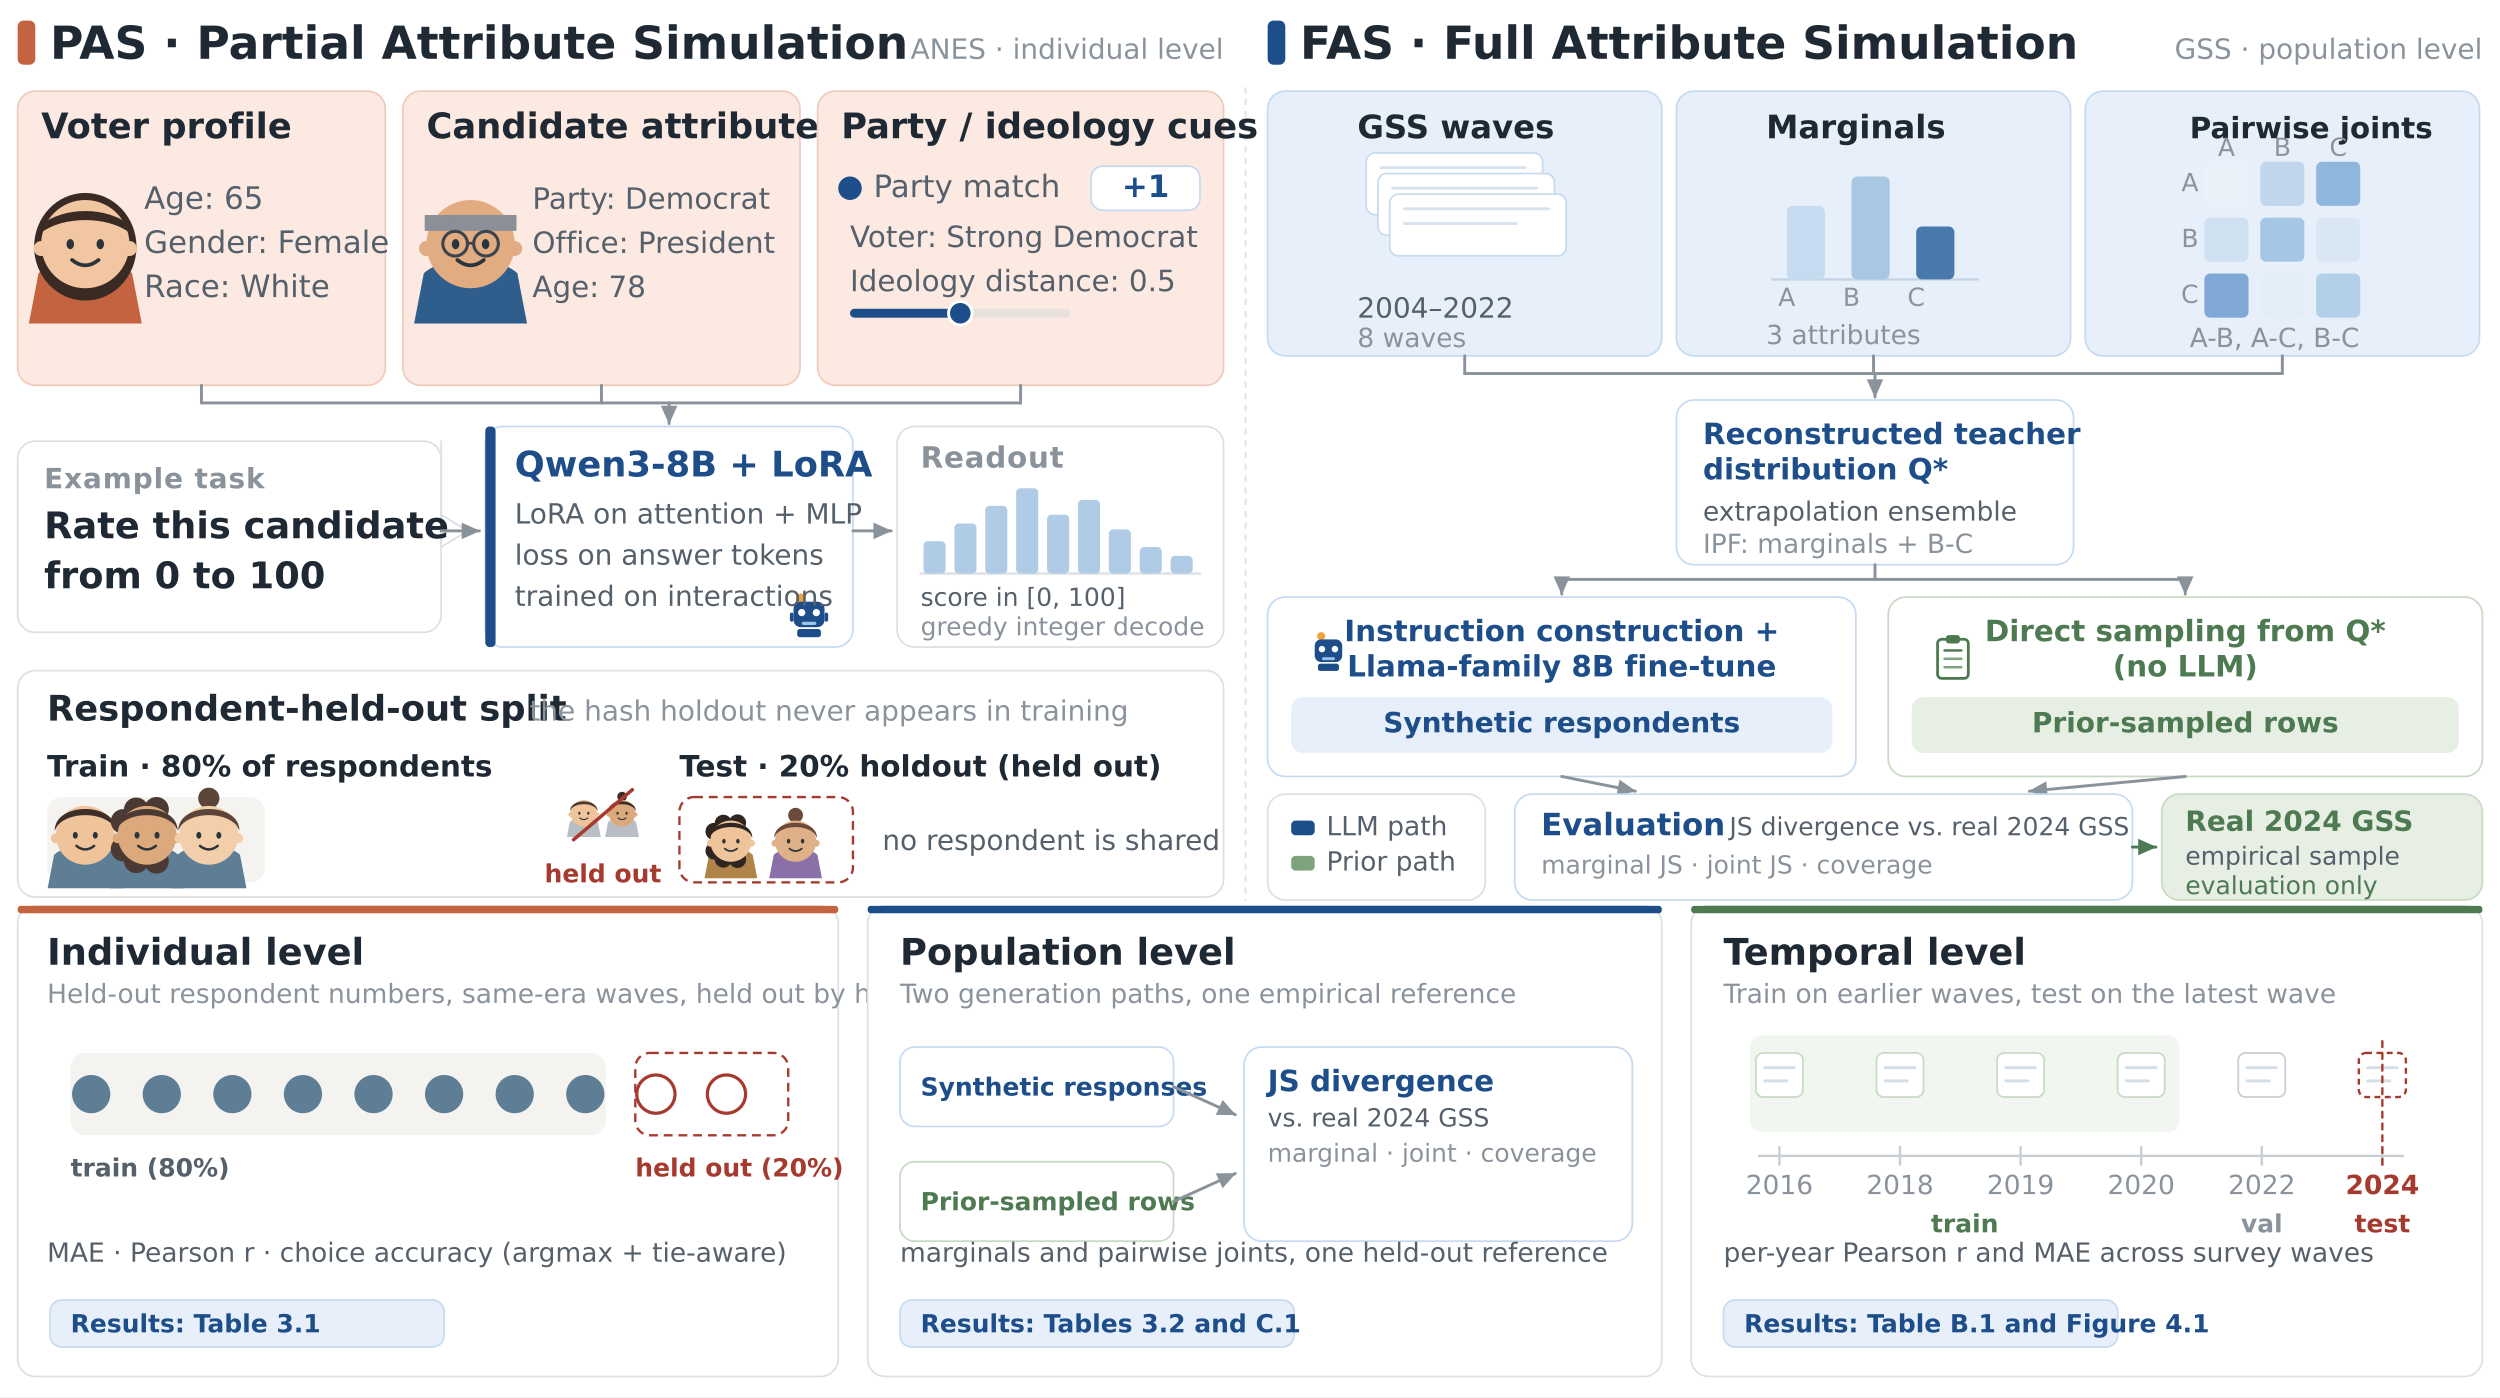
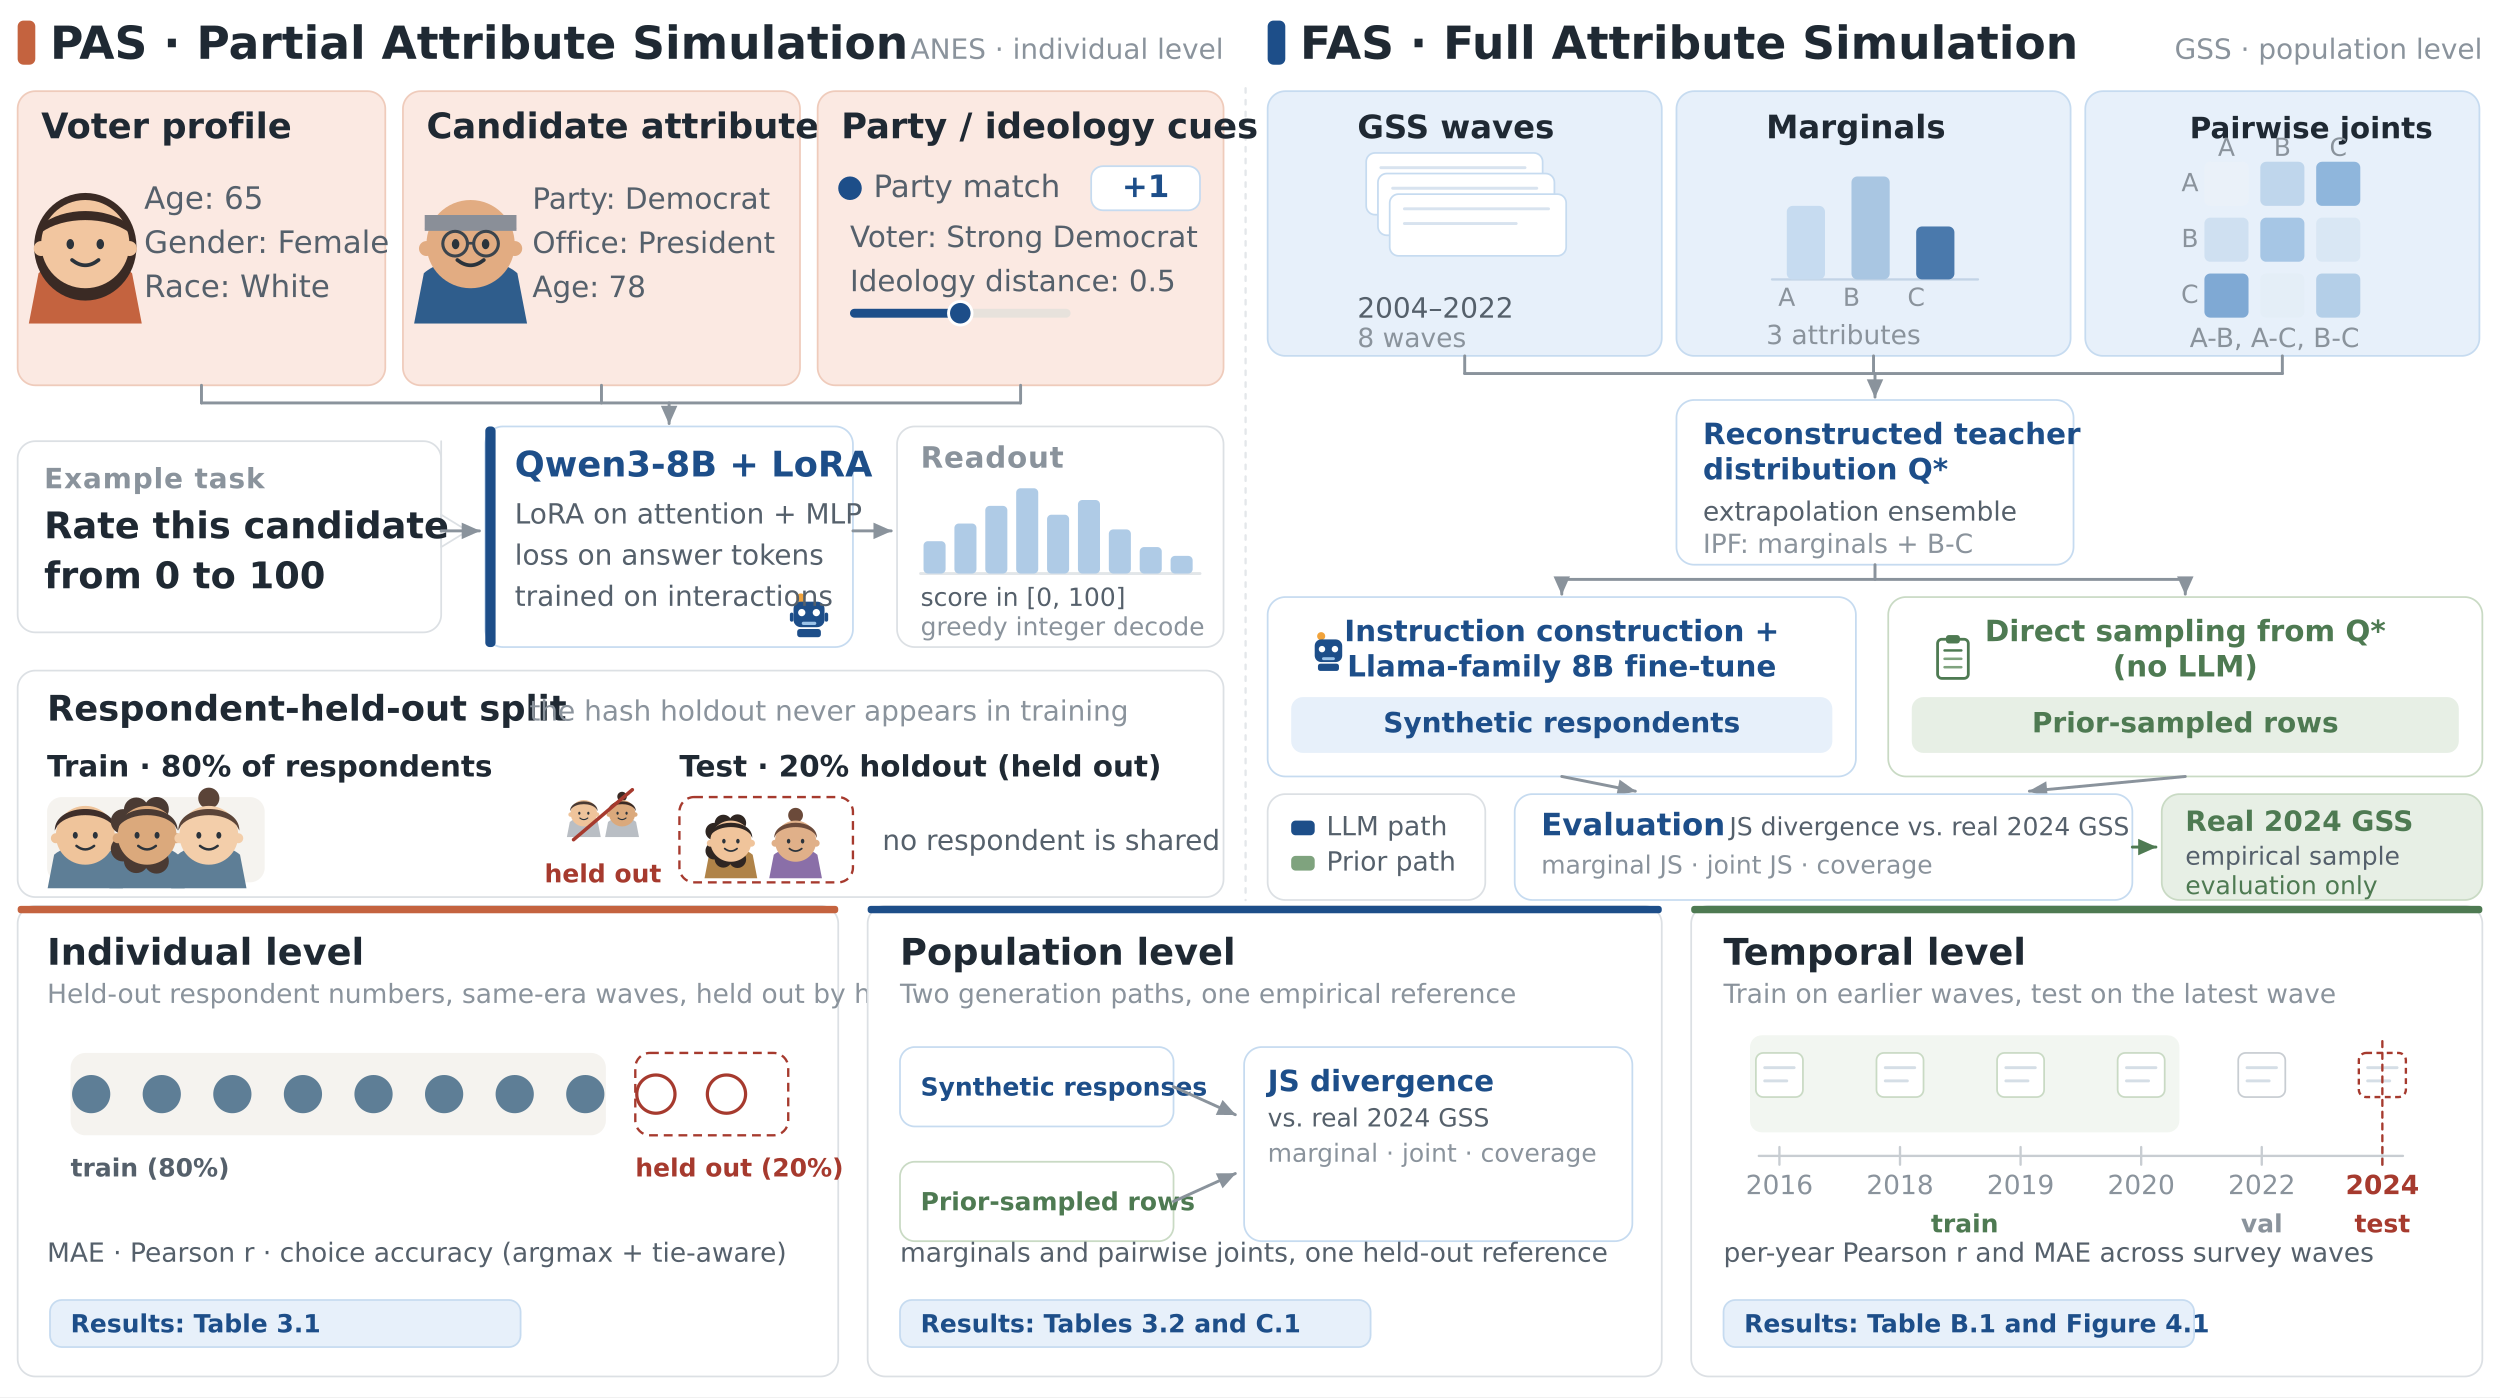
<svg xmlns="http://www.w3.org/2000/svg" width="170mm" height="95mm" viewBox="0 0 1700 950" font-family="'Source Sans 3', 'DejaVu Sans', sans-serif">
  <defs>
    <marker id="m8A939C" viewBox="0 0 10 10" refX="8.6" refY="5" markerWidth="7" markerHeight="7" orient="auto-start-reverse">
      <path d="M0,1 L9,5 L0,9 z" fill="#8A939C" />
    </marker>
    <marker id="m4E7A52" viewBox="0 0 10 10" refX="8.6" refY="5" markerWidth="7" markerHeight="7" orient="auto-start-reverse">
      <path d="M0,1 L9,5 L0,9 z" fill="#4E7A52" />
    </marker>
  </defs>
  <rect x="0" y="0" width="1700" height="950" fill="#FFFFFF" />
  <rect x="12" y="14" width="12" height="30" rx="4" fill="#C4633F" />
  <text x="34" y="40" font-size="31" fill="#1F2933" font-weight="700" font-family="'Source Sans 3', 'DejaVu Sans', sans-serif">PAS  ·  Partial Attribute Simulation</text>
  <text x="832" y="40" font-size="19" fill="#8A939C" font-weight="400" font-family="'Source Sans 3', 'DejaVu Sans', sans-serif" text-anchor="end">ANES  ·  individual level</text>
  <rect x="862" y="14" width="12" height="30" rx="4" fill="#1D4E89" />
  <text x="884" y="40" font-size="31" fill="#1F2933" font-weight="700" font-family="'Source Sans 3', 'DejaVu Sans', sans-serif">FAS  ·  Full Attribute Simulation</text>
  <text x="1688" y="40" font-size="19" fill="#8A939C" font-weight="400" font-family="'Source Sans 3', 'DejaVu Sans', sans-serif" text-anchor="end">GSS  ·  population level</text>
  <line x1="847" y1="60" x2="847" y2="612" stroke="#E4E7EA" stroke-width="1.6" stroke-linecap="round" stroke-dasharray="3 5" />
  <rect x="12" y="62" width="250" height="200" rx="12" fill="#FBE9E2" stroke="#EFCBBB" stroke-width="1.2" />
  <text x="28" y="94" font-size="24" fill="#1F2933" font-weight="600" font-family="'Source Sans 3', 'DejaVu Sans', sans-serif">Voter profile</text>
  <g transform="translate(58,166)">
    <path d="M -38.40 54.00 L -31.80 19.80 C -18.00 7.20 18.00 7.20 31.80 19.80 L 38.40 54.00 Z" fill="#C4633F" />
    <ellipse cx="0" cy="1.80" rx="34.80" ry="36.60" fill="#3A2A24" />
    <circle cx="-30.00" cy="3.00" r="5.10" fill="#F2C6A0" />
    <circle cx="30.00" cy="3.00" r="5.10" fill="#F2C6A0" />
    <circle cx="0" cy="0" r="30.00" fill="#F2C6A0" />
    <path d="M -30.60 -12.60 C -15.00 -25.80 15.00 -25.80 30.60 -12.60 L 30.00 -7.80 C 15.00 -19.20 -15.00 -19.20 -30.00 -7.80 Z" fill="#3A2A24" />
    <ellipse cx="-10.20" cy="0.00" rx="2.55" ry="3.45" fill="#2B333B" />
    <ellipse cx="10.20" cy="0.00" rx="2.55" ry="3.45" fill="#2B333B" />
    <path d="M -9.00 10.80 Q 0 18.00 9.00 10.80" fill="none" stroke="#2B333B" stroke-width="2.55" stroke-linecap="round" />
  </g>
  <text x="98" y="142" font-size="21" fill="#55606B" font-weight="400" font-family="'Source Sans 3', 'DejaVu Sans', sans-serif">Age: 65</text>
  <text x="98" y="172" font-size="21" fill="#55606B" font-weight="400" font-family="'Source Sans 3', 'DejaVu Sans', sans-serif">Gender: Female</text>
  <text x="98" y="202" font-size="21" fill="#55606B" font-weight="400" font-family="'Source Sans 3', 'DejaVu Sans', sans-serif">Race: White</text>
  <rect x="274" y="62" width="270" height="200" rx="12" fill="#FBE9E2" stroke="#EFCBBB" stroke-width="1.2" />
  <text x="290" y="94" font-size="24" fill="#1F2933" font-weight="600" font-family="'Source Sans 3', 'DejaVu Sans', sans-serif">Candidate attributes</text>
  <g transform="translate(320,166)">
    <path d="M -38.40 54.00 L -31.80 19.80 C -18.00 7.20 18.00 7.20 31.80 19.80 L 38.40 54.00 Z" fill="#2F5D8C" />
    <circle cx="-30.00" cy="3.00" r="5.10" fill="#E2AC82" />
    <circle cx="30.00" cy="3.00" r="5.10" fill="#E2AC82" />
    <circle cx="0" cy="0" r="30.00" fill="#E2AC82" />
    <path d="M -31.20 -9.00 L -31.20 -19.80 L 31.20 -19.80 L 31.20 -9.00 Z" fill="#8A8F98" />
    <path d="M -31.20 -10.80 C -18.00 -22.80 18.00 -22.80 31.20 -10.80 Z" fill="#8A8F98" />
    <ellipse cx="-10.20" cy="0.00" rx="2.55" ry="3.45" fill="#2B333B" />
    <ellipse cx="10.20" cy="0.00" rx="2.55" ry="3.45" fill="#2B333B" />
    <path d="M -9.00 10.80 Q 0 18.00 9.00 10.80" fill="none" stroke="#2B333B" stroke-width="2.55" stroke-linecap="round" />
    <circle cx="-10.50" cy="-0.30" r="8.40" fill="none" stroke="#3B444D" stroke-width="2.10" />
    <circle cx="10.50" cy="-0.30" r="8.40" fill="none" stroke="#3B444D" stroke-width="2.10" />
    <path d="M -2.10 -0.60 L 2.10 -0.60" stroke="#3B444D" stroke-width="1.80" fill="none" />
  </g>
  <text x="362" y="142" font-size="20" fill="#55606B" font-weight="400" font-family="'Source Sans 3', 'DejaVu Sans', sans-serif">Party: Democrat</text>
  <text x="362" y="172" font-size="20" fill="#55606B" font-weight="400" font-family="'Source Sans 3', 'DejaVu Sans', sans-serif">Office: President</text>
  <text x="362" y="202" font-size="20" fill="#55606B" font-weight="400" font-family="'Source Sans 3', 'DejaVu Sans', sans-serif">Age: 78</text>
  <rect x="556" y="62" width="276" height="200" rx="12" fill="#FBE9E2" stroke="#EFCBBB" stroke-width="1.2" />
  <text x="572" y="94" font-size="24" fill="#1F2933" font-weight="600" font-family="'Source Sans 3', 'DejaVu Sans', sans-serif">Party / ideology cues</text>
  <circle cx="578" cy="128" r="8" fill="#1D4E89" />
  <text x="594" y="134" font-size="21" fill="#55606B" font-weight="400" font-family="'Source Sans 3', 'DejaVu Sans', sans-serif">Party match</text>
  <rect x="742" y="113" width="74" height="30" rx="8" fill="#FFFFFF" stroke="#C6DBF0" stroke-width="1.2" />
  <text x="779" y="134" font-size="21" fill="#1D4E89" font-weight="700" font-family="'Source Sans 3', 'DejaVu Sans', sans-serif" text-anchor="middle">+1</text>
  <text x="578" y="168" font-size="20" fill="#55606B" font-weight="400" font-family="'Source Sans 3', 'DejaVu Sans', sans-serif">Voter: Strong Democrat</text>
  <text x="578" y="198" font-size="20" fill="#55606B" font-weight="400" font-family="'Source Sans 3', 'DejaVu Sans', sans-serif">Ideology distance: 0.5</text>
  <rect x="578" y="210" width="150" height="6" rx="3" fill="#E7E2DC" />
  <rect x="578" y="210" width="75" height="6" rx="3" fill="#1D4E89" />
  <circle cx="653" cy="213" r="8" fill="#1D4E89" stroke="#FFFFFF" stroke-width="2" />
  <line x1="137" y1="262" x2="137" y2="274" stroke="#8A939C" stroke-width="2.0" stroke-linecap="round" />
  <line x1="409" y1="262" x2="409" y2="274" stroke="#8A939C" stroke-width="2.0" stroke-linecap="round" />
  <line x1="694" y1="262" x2="694" y2="274" stroke="#8A939C" stroke-width="2.0" stroke-linecap="round" />
  <line x1="137" y1="274" x2="694" y2="274" stroke="#8A939C" stroke-width="2.0" stroke-linecap="round" />
  <line x1="455" y1="274" x2="455" y2="288" stroke="#8A939C" stroke-width="2.0" stroke-linecap="round" marker-end="url(#m8A939C)" />
  <rect x="12" y="300" width="288" height="130" rx="12" fill="#FFFFFF" stroke="#DCE0E4" stroke-width="1.2" />
  <path d="M 300 350 L 318 361 L 300 372 Z" fill="#FFFFFF" stroke="#DCE0E4" stroke-width="1.2" stroke-linecap="round" stroke-linejoin="round" />
  <line x1="300" y1="300" x2="300" y2="361" stroke="#DCE0E4" stroke-width="1.2" stroke-linecap="round" />
  <text x="30" y="332" font-size="19" fill="#8A939C" font-weight="600" font-family="'Source Sans 3', 'DejaVu Sans', sans-serif" letter-spacing="0.6">Example task</text>
  <text x="30" y="366" font-size="25" fill="#1F2933" font-weight="600" font-family="'Source Sans 3', 'DejaVu Sans', sans-serif">Rate this candidate</text>
  <text x="30" y="400" font-size="25" fill="#1F2933" font-weight="600" font-family="'Source Sans 3', 'DejaVu Sans', sans-serif">from 0 to 100</text>
  <rect x="330" y="290" width="250" height="150" rx="12" fill="#FFFFFF" stroke="#C6DBF0" stroke-width="1.2" />
  <g transform="translate(552,424) scale(0.62)">
    <line x1="-12" y1="-14" x2="-12" y2="-24" stroke="#1D4E89" stroke-width="4" stroke-linecap="round" />
    <circle cx="-12" cy="-28" r="5" fill="#F1A33B" />
    <rect x="-20" y="-24" width="34" height="28" rx="8" fill="#1D4E89" />
    <circle cx="-11" cy="-12" r="4" fill="#FFFFFF" />
    <circle cx="5" cy="-12" r="4" fill="#FFFFFF" />
    <rect x="-11" y="-2" width="16" height="3.6" rx="1.8" fill="#9CC3E8" />
    <rect x="-16" y="6" width="26" height="9" rx="3" fill="#1D4E89" />
    <rect x="-24" y="-12" width="4" height="10" rx="2" fill="#1D4E89" />
    <rect x="14" y="-12" width="4" height="10" rx="2" fill="#1D4E89" />
  </g>
  <rect x="330" y="290" width="7" height="150" rx="3" fill="#1D4E89" />
  <text x="350" y="324" font-size="24" fill="#1D4E89" font-weight="700" font-family="'Source Sans 3', 'DejaVu Sans', sans-serif">Qwen3-8B + LoRA</text>
  <text x="350" y="356" font-size="19" fill="#55606B" font-weight="400" font-family="'Source Sans 3', 'DejaVu Sans', sans-serif">LoRA on attention + MLP</text>
  <text x="350" y="384" font-size="19" fill="#55606B" font-weight="400" font-family="'Source Sans 3', 'DejaVu Sans', sans-serif">loss on answer tokens</text>
  <text x="350" y="412" font-size="19" fill="#55606B" font-weight="400" font-family="'Source Sans 3', 'DejaVu Sans', sans-serif">trained on interactions</text>
  <rect x="610" y="290" width="222" height="150" rx="12" fill="#FFFFFF" stroke="#DCE0E4" stroke-width="1.2" />
  <text x="626" y="318" font-size="20" fill="#8A939C" font-weight="600" font-family="'Source Sans 3', 'DejaVu Sans', sans-serif" letter-spacing="0.5">Readout</text>
  <line x1="626" y1="390" x2="816" y2="390" stroke="#E2E6E9" stroke-width="2" stroke-linecap="round" />
  <rect x="628" y="368" width="15" height="22" rx="3" fill="#AFCBE6" />
  <rect x="649" y="356" width="15" height="34" rx="3" fill="#AFCBE6" />
  <rect x="670" y="344" width="15" height="46" rx="3" fill="#AFCBE6" />
  <rect x="691" y="332" width="15" height="58" rx="3" fill="#AFCBE6" />
  <rect x="712" y="350" width="15" height="40" rx="3" fill="#AFCBE6" />
  <rect x="733" y="340" width="15" height="50" rx="3" fill="#AFCBE6" />
  <rect x="754" y="360" width="15" height="30" rx="3" fill="#AFCBE6" />
  <rect x="775" y="372" width="15" height="18" rx="3" fill="#AFCBE6" />
  <rect x="796" y="378" width="15" height="12" rx="3" fill="#AFCBE6" />
  <text x="626" y="412" font-size="17" fill="#55606B" font-weight="400" font-family="'Source Sans 3', 'DejaVu Sans', sans-serif">score in [0, 100]</text>
  <text x="626" y="432" font-size="17" fill="#8A939C" font-weight="400" font-family="'Source Sans 3', 'DejaVu Sans', sans-serif">greedy integer decode</text>
  <line x1="300" y1="361" x2="326" y2="361" stroke="#8A939C" stroke-width="2.0" stroke-linecap="round" marker-end="url(#m8A939C)" />
  <line x1="580" y1="361" x2="606" y2="361" stroke="#8A939C" stroke-width="2.0" stroke-linecap="round" marker-end="url(#m8A939C)" />
  <rect x="12" y="456" width="820" height="154" rx="12" fill="#FFFFFF" stroke="#DCE0E4" stroke-width="1.2" />
  <text x="32" y="490" font-size="24" fill="#1F2933" font-weight="700" font-family="'Source Sans 3', 'DejaVu Sans', sans-serif">Respondent-held-out split</text>
  <text x="360" y="490" font-size="19" fill="#8A939C" font-weight="400" font-family="'Source Sans 3', 'DejaVu Sans', sans-serif">the hash holdout never appears in training</text>
  <text x="32" y="528" font-size="20" fill="#1F2933" font-weight="600" font-family="'Source Sans 3', 'DejaVu Sans', sans-serif">Train  ·  80% of respondents</text>
  <rect x="32" y="542" width="148" height="58" rx="10" fill="#F5F3EF" />
  <g transform="translate(58,568)">
    <path d="M -25.60 36.00 L -21.20 13.20 C -12.00 4.80 12.00 4.80 21.20 13.20 L 25.60 36.00 Z" fill="#5E7E96" />
    <circle cx="-20.00" cy="2.00" r="3.40" fill="#EFC49B" />
    <circle cx="20.00" cy="2.00" r="3.40" fill="#EFC49B" />
    <circle cx="0" cy="0" r="20.00" fill="#EFC49B" />
    <path d="M -20.80 -3.20 C -20.80 -22.80 20.80 -22.80 20.80 -3.20 L 18.80 -6.80 C 10.80 -16.00 -10.80 -16.00 -18.80 -6.80 Z" fill="#3E2E2A" />
    <ellipse cx="-6.80" cy="0.00" rx="1.70" ry="2.30" fill="#2B333B" />
    <ellipse cx="6.80" cy="0.00" rx="1.70" ry="2.30" fill="#2B333B" />
    <path d="M -6.00 7.20 Q 0 12.00 6.00 7.20" fill="none" stroke="#2B333B" stroke-width="1.70" stroke-linecap="round" />
  </g>
  <g transform="translate(100,568)">
    <path d="M -25.60 36.00 L -21.20 13.20 C -12.00 4.80 12.00 4.80 21.20 13.20 L 25.60 36.00 Z" fill="#5E7E96" />
    <circle cx="-16.28" cy="-9.40" r="8.40" fill="#4A3A33" />
    <circle cx="-7.35" cy="-17.31" r="8.40" fill="#4A3A33" />
    <circle cx="6.43" cy="-17.67" r="8.40" fill="#4A3A33" />
    <circle cx="6.43" cy="17.67" r="8.40" fill="#4A3A33" />
    <circle cx="-7.35" cy="17.31" r="8.40" fill="#4A3A33" />
    <circle cx="-16.28" cy="9.40" r="8.40" fill="#4A3A33" />
    <circle cx="-20.00" cy="2.00" r="3.40" fill="#DBA97C" />
    <circle cx="20.00" cy="2.00" r="3.40" fill="#DBA97C" />
    <circle cx="0" cy="0" r="20.00" fill="#DBA97C" />
    <path d="M -20.80 -3.20 C -20.80 -22.80 20.80 -22.80 20.80 -3.20 L 18.80 -6.80 C 10.80 -16.00 -10.80 -16.00 -18.80 -6.80 Z" fill="#4A3A33" />
    <ellipse cx="-6.80" cy="0.00" rx="1.70" ry="2.30" fill="#2B333B" />
    <ellipse cx="6.80" cy="0.00" rx="1.70" ry="2.30" fill="#2B333B" />
    <path d="M -6.00 7.20 Q 0 12.00 6.00 7.20" fill="none" stroke="#2B333B" stroke-width="1.70" stroke-linecap="round" />
  </g>
  <g transform="translate(142,568)">
    <path d="M -25.60 36.00 L -21.20 13.20 C -12.00 4.80 12.00 4.80 21.20 13.20 L 25.60 36.00 Z" fill="#5E7E96" />
    <circle cx="0" cy="-25.20" r="7.20" fill="#5B4438" />
    <circle cx="-20.00" cy="2.00" r="3.40" fill="#F3CEAA" />
    <circle cx="20.00" cy="2.00" r="3.40" fill="#F3CEAA" />
    <circle cx="0" cy="0" r="20.00" fill="#F3CEAA" />
    <path d="M -20.80 -3.20 C -20.80 -22.80 20.80 -22.80 20.80 -3.20 L 18.80 -6.80 C 10.80 -16.00 -10.80 -16.00 -18.80 -6.80 Z" fill="#5B4438" />
    <ellipse cx="-6.80" cy="0.00" rx="1.70" ry="2.30" fill="#2B333B" />
    <ellipse cx="6.80" cy="0.00" rx="1.70" ry="2.30" fill="#2B333B" />
    <path d="M -6.00 7.20 Q 0 12.00 6.00 7.20" fill="none" stroke="#2B333B" stroke-width="1.70" stroke-linecap="round" />
  </g>
  <g transform="translate(397,553)">
    <path d="M -11.52 16.20 L -9.54 5.94 C -5.40 2.16 5.40 2.16 9.54 5.94 L 11.52 16.20 Z" fill="#B9BEC4" />
    <circle cx="-9.00" cy="0.90" r="1.53" fill="#EFC49B" />
    <circle cx="9.00" cy="0.90" r="1.53" fill="#EFC49B" />
    <circle cx="0" cy="0" r="9.00" fill="#EFC49B" />
    <path d="M -9.36 -1.44 C -9.36 -10.26 9.36 -10.26 9.36 -1.44 L 8.46 -3.06 C 4.86 -7.20 -4.86 -7.20 -8.46 -3.06 Z" fill="#4A3A33" />
    <ellipse cx="-3.06" cy="0.00" rx="0.77" ry="1.04" fill="#2B333B" />
    <ellipse cx="3.06" cy="0.00" rx="0.77" ry="1.04" fill="#2B333B" />
    <path d="M -2.70 3.24 Q 0 5.40 2.70 3.24" fill="none" stroke="#2B333B" stroke-width="0.77" stroke-linecap="round" />
  </g>
  <g transform="translate(423,553)">
    <path d="M -11.52 16.20 L -9.54 5.94 C -5.40 2.16 5.40 2.16 9.54 5.94 L 11.52 16.20 Z" fill="#B9BEC4" />
    <circle cx="0" cy="-11.34" r="3.24" fill="#3A2A24" />
    <circle cx="-9.00" cy="0.90" r="1.53" fill="#DBA97C" />
    <circle cx="9.00" cy="0.90" r="1.53" fill="#DBA97C" />
    <circle cx="0" cy="0" r="9.00" fill="#DBA97C" />
    <path d="M -9.36 -1.44 C -9.36 -10.26 9.36 -10.26 9.36 -1.44 L 8.46 -3.06 C 4.86 -7.20 -4.86 -7.20 -8.46 -3.06 Z" fill="#3A2A24" />
    <ellipse cx="-3.06" cy="0.00" rx="0.77" ry="1.04" fill="#2B333B" />
    <ellipse cx="3.06" cy="0.00" rx="0.77" ry="1.04" fill="#2B333B" />
    <path d="M -2.70 3.24 Q 0 5.40 2.70 3.24" fill="none" stroke="#2B333B" stroke-width="0.77" stroke-linecap="round" />
  </g>
  <path d="M 390 571 L 430 537" fill="none" stroke="#A63A2E" stroke-width="2.4" stroke-linecap="round" stroke-linejoin="round" />
  <text x="410" y="600" font-size="17" fill="#A63A2E" font-weight="600" font-family="'Source Sans 3', 'DejaVu Sans', sans-serif" text-anchor="middle">held out</text>
  <text x="462" y="528" font-size="20" fill="#1F2933" font-weight="600" font-family="'Source Sans 3', 'DejaVu Sans', sans-serif">Test  ·  20% holdout (held out)</text>
  <rect x="462" y="542" width="118" height="58" rx="10" fill="none" stroke="#A63A2E" stroke-width="1.6" stroke-dasharray="6 4" />
  <g transform="translate(497,572) scale(0.70)">
    <path d="M -25.60 36.00 L -21.20 13.20 C -12.00 4.80 12.00 4.80 21.20 13.20 L 25.60 36.00 Z" fill="#B08348" />
    <circle cx="-16.28" cy="-9.40" r="8.40" fill="#2F2622" />
    <circle cx="-7.35" cy="-17.31" r="8.40" fill="#2F2622" />
    <circle cx="6.43" cy="-17.67" r="8.40" fill="#2F2622" />
    <circle cx="6.43" cy="17.67" r="8.40" fill="#2F2622" />
    <circle cx="-7.35" cy="17.31" r="8.40" fill="#2F2622" />
    <circle cx="-16.28" cy="9.40" r="8.40" fill="#2F2622" />
    <circle cx="-20.00" cy="2.00" r="3.40" fill="#F0C49B" />
    <circle cx="20.00" cy="2.00" r="3.40" fill="#F0C49B" />
    <circle cx="0" cy="0" r="20.00" fill="#F0C49B" />
    <path d="M -20.80 -3.20 C -20.80 -22.80 20.80 -22.80 20.80 -3.20 L 18.80 -6.80 C 10.80 -16.00 -10.80 -16.00 -18.80 -6.80 Z" fill="#2F2622" />
    <ellipse cx="-6.80" cy="0.00" rx="1.70" ry="2.30" fill="#2B333B" />
    <ellipse cx="6.80" cy="0.00" rx="1.70" ry="2.30" fill="#2B333B" />
    <path d="M -6.00 7.20 Q 0 12.00 6.00 7.20" fill="none" stroke="#2B333B" stroke-width="1.70" stroke-linecap="round" />
  </g>
  <g transform="translate(541,572) scale(0.70)">
    <path d="M -25.60 36.00 L -21.20 13.20 C -12.00 4.80 12.00 4.80 21.20 13.20 L 25.60 36.00 Z" fill="#8A6FA8" />
    <circle cx="0" cy="-25.20" r="7.20" fill="#6B4A3A" />
    <circle cx="-20.00" cy="2.00" r="3.40" fill="#E0B089" />
    <circle cx="20.00" cy="2.00" r="3.40" fill="#E0B089" />
    <circle cx="0" cy="0" r="20.00" fill="#E0B089" />
    <path d="M -20.80 -3.20 C -20.80 -22.80 20.80 -22.80 20.80 -3.20 L 18.80 -6.80 C 10.80 -16.00 -10.80 -16.00 -18.80 -6.80 Z" fill="#6B4A3A" />
    <ellipse cx="-6.80" cy="0.00" rx="1.70" ry="2.30" fill="#2B333B" />
    <ellipse cx="6.80" cy="0.00" rx="1.70" ry="2.30" fill="#2B333B" />
    <path d="M -6.00 7.20 Q 0 12.00 6.00 7.20" fill="none" stroke="#2B333B" stroke-width="1.70" stroke-linecap="round" />
  </g>
  <text x="600" y="578" font-size="19" fill="#55606B" font-weight="400" font-family="'Source Sans 3', 'DejaVu Sans', sans-serif">no respondent is shared</text>
  <rect x="862" y="62" width="268" height="180" rx="12" fill="#E7F0FA" stroke="#C6DBF0" stroke-width="1.2" />
  <g transform="translate(49,0)">
    <text x="874" y="94" font-size="22" fill="#1F2933" font-weight="600" font-family="'Source Sans 3', 'DejaVu Sans', sans-serif">GSS waves</text>
    <rect x="880" y="104" width="120" height="42" rx="6" fill="#FFFFFF" stroke="#C6DBF0" stroke-width="1.2" />
    <line x1="890" y1="114" x2="988" y2="114" stroke="#D8E3EF" stroke-width="2" stroke-linecap="round" />
    <line x1="890" y1="124" x2="966" y2="124" stroke="#D8E3EF" stroke-width="2" stroke-linecap="round" />
    <rect x="888" y="118" width="120" height="42" rx="6" fill="#FFFFFF" stroke="#C6DBF0" stroke-width="1.2" />
    <line x1="898" y1="128" x2="996" y2="128" stroke="#D8E3EF" stroke-width="2" stroke-linecap="round" />
    <line x1="898" y1="138" x2="974" y2="138" stroke="#D8E3EF" stroke-width="2" stroke-linecap="round" />
    <rect x="896" y="132" width="120" height="42" rx="6" fill="#FFFFFF" stroke="#C6DBF0" stroke-width="1.2" />
    <line x1="906" y1="142" x2="1004" y2="142" stroke="#D8E3EF" stroke-width="2" stroke-linecap="round" />
    <line x1="906" y1="152" x2="982" y2="152" stroke="#D8E3EF" stroke-width="2" stroke-linecap="round" />
    <text x="874" y="216" font-size="19" fill="#55606B" font-weight="400" font-family="'Source Sans 3', 'DejaVu Sans', sans-serif">2004–2022</text>
    <text x="874" y="236" font-size="18" fill="#8A939C" font-weight="400" font-family="'Source Sans 3', 'DejaVu Sans', sans-serif">8 waves</text>
  </g>
  <rect x="1140" y="62" width="268" height="180" rx="12" fill="#E7F0FA" stroke="#C6DBF0" stroke-width="1.2" />
  <g transform="translate(147,0)">
    <text x="1054" y="94" font-size="22" fill="#1F2933" font-weight="600" font-family="'Source Sans 3', 'DejaVu Sans', sans-serif">Marginals</text>
    <line x1="1058" y1="190" x2="1198" y2="190" stroke="#C3D4E6" stroke-width="1.6" stroke-linecap="round" />
    <rect x="1068" y="140" width="26" height="50" rx="4" fill="#C6DBF0" />
    <rect x="1112" y="120" width="26" height="70" rx="4" fill="#A9C6E2" />
    <rect x="1156" y="154" width="26" height="36" rx="4" fill="#4A79AC" />
    <text x="1068" y="208" font-size="17" fill="#8A939C" font-weight="400" font-family="'Source Sans 3', 'DejaVu Sans', sans-serif" text-anchor="middle">A</text>
    <text x="1112" y="208" font-size="17" fill="#8A939C" font-weight="400" font-family="'Source Sans 3', 'DejaVu Sans', sans-serif" text-anchor="middle">B</text>
    <text x="1156" y="208" font-size="17" fill="#8A939C" font-weight="400" font-family="'Source Sans 3', 'DejaVu Sans', sans-serif" text-anchor="middle">C</text>
    <text x="1054" y="234" font-size="18" fill="#8A939C" font-weight="400" font-family="'Source Sans 3', 'DejaVu Sans', sans-serif">3 attributes</text>
  </g>
  <rect x="1418" y="62" width="268" height="180" rx="12" fill="#E7F0FA" stroke="#C6DBF0" stroke-width="1.2" />
  <g transform="translate(255,0)">
    <text x="1234" y="94" font-size="20" fill="#1F2933" font-weight="600" font-family="'Source Sans 3', 'DejaVu Sans', sans-serif">Pairwise joints</text>
    <rect x="1244" y="110" width="30" height="30" rx="4" fill="#EAF1F9" />
    <rect x="1282" y="110" width="30" height="30" rx="4" fill="#BFD6EC" />
    <rect x="1320" y="110" width="30" height="30" rx="4" fill="#8FB6DC" />
    <rect x="1244" y="148" width="30" height="30" rx="4" fill="#CFE0F1" />
    <rect x="1282" y="148" width="30" height="30" rx="4" fill="#A6C6E5" />
    <rect x="1320" y="148" width="30" height="30" rx="4" fill="#D9E7F4" />
    <rect x="1244" y="186" width="30" height="30" rx="4" fill="#7FA9D4" />
    <rect x="1282" y="186" width="30" height="30" rx="4" fill="#E4EEF7" />
    <rect x="1320" y="186" width="30" height="30" rx="4" fill="#B4CFE8" />
    <text x="1259" y="106" font-size="17" fill="#8A939C" font-weight="400" font-family="'Source Sans 3', 'DejaVu Sans', sans-serif" text-anchor="middle">A</text>
    <text x="1297" y="106" font-size="17" fill="#8A939C" font-weight="400" font-family="'Source Sans 3', 'DejaVu Sans', sans-serif" text-anchor="middle">B</text>
    <text x="1335" y="106" font-size="17" fill="#8A939C" font-weight="400" font-family="'Source Sans 3', 'DejaVu Sans', sans-serif" text-anchor="middle">C</text>
    <text x="1240" y="130" font-size="17" fill="#8A939C" font-weight="400" font-family="'Source Sans 3', 'DejaVu Sans', sans-serif" text-anchor="end">A</text>
    <text x="1240" y="168" font-size="17" fill="#8A939C" font-weight="400" font-family="'Source Sans 3', 'DejaVu Sans', sans-serif" text-anchor="end">B</text>
    <text x="1240" y="206" font-size="17" fill="#8A939C" font-weight="400" font-family="'Source Sans 3', 'DejaVu Sans', sans-serif" text-anchor="end">C</text>
    <text x="1234" y="236" font-size="18" fill="#8A939C" font-weight="400" font-family="'Source Sans 3', 'DejaVu Sans', sans-serif">A-B, A-C, B-C</text>
  </g>
  <line x1="996" y1="242" x2="996" y2="254" stroke="#8A939C" stroke-width="2.0" stroke-linecap="round" />
  <line x1="1274" y1="242" x2="1274" y2="254" stroke="#8A939C" stroke-width="2.0" stroke-linecap="round" />
  <line x1="1552" y1="242" x2="1552" y2="254" stroke="#8A939C" stroke-width="2.0" stroke-linecap="round" />
  <line x1="996" y1="254" x2="1552" y2="254" stroke="#8A939C" stroke-width="2.0" stroke-linecap="round" />
  <line x1="1275" y1="254" x2="1275" y2="270" stroke="#8A939C" stroke-width="2.0" stroke-linecap="round" marker-end="url(#m8A939C)" />
  <rect x="1140" y="272" width="270" height="112" rx="12" fill="#FFFFFF" stroke="#C6DBF0" stroke-width="1.2" />
  <text x="1158" y="302" font-size="20" fill="#1D4E89" font-weight="700" font-family="'Source Sans 3', 'DejaVu Sans', sans-serif">Reconstructed teacher</text>
  <text x="1158" y="326" font-size="20" fill="#1D4E89" font-weight="700" font-family="'Source Sans 3', 'DejaVu Sans', sans-serif">distribution Q*</text>
  <text x="1158" y="354" font-size="18" fill="#55606B" font-weight="400" font-family="'Source Sans 3', 'DejaVu Sans', sans-serif">extrapolation ensemble</text>
  <text x="1158" y="376" font-size="18" fill="#8A939C" font-weight="400" font-family="'Source Sans 3', 'DejaVu Sans', sans-serif">IPF: marginals + B-C</text>
  <line x1="1275" y1="384" x2="1275" y2="394" stroke="#8A939C" stroke-width="2.0" stroke-linecap="round" />
  <line x1="1062" y1="394" x2="1486" y2="394" stroke="#8A939C" stroke-width="2.0" stroke-linecap="round" />
  <line x1="1062" y1="394" x2="1062" y2="404" stroke="#8A939C" stroke-width="2.0" stroke-linecap="round" marker-end="url(#m8A939C)" />
  <line x1="1486" y1="394" x2="1486" y2="404" stroke="#8A939C" stroke-width="2.0" stroke-linecap="round" marker-end="url(#m8A939C)" />
  <rect x="862" y="406" width="400" height="122" rx="12" fill="#FFFFFF" stroke="#C6DBF0" stroke-width="1.2" />
  <text x="1062" y="436" font-size="20" fill="#1D4E89" font-weight="700" text-anchor="middle" font-family="'Source Sans 3', 'DejaVu Sans', sans-serif">Instruction construction +</text>
  <text x="1062" y="460" font-size="20" fill="#1D4E89" font-weight="700" text-anchor="middle" font-family="'Source Sans 3', 'DejaVu Sans', sans-serif">Llama-family 8B fine-tune</text>
  <g transform="translate(905,448) scale(0.55)">
    <line x1="-12" y1="-14" x2="-12" y2="-24" stroke="#1D4E89" stroke-width="4" stroke-linecap="round" />
    <circle cx="-12" cy="-28" r="5" fill="#F1A33B" />
    <rect x="-20" y="-24" width="34" height="28" rx="8" fill="#1D4E89" />
    <circle cx="-11" cy="-12" r="4" fill="#FFFFFF" />
    <circle cx="5" cy="-12" r="4" fill="#FFFFFF" />
    <rect x="-11" y="-2" width="16" height="3.6" rx="1.8" fill="#9CC3E8" />
    <rect x="-16" y="6" width="26" height="9" rx="3" fill="#1D4E89" />
  </g>
  <rect x="878" y="474" width="368" height="38" rx="8" fill="#E7F0FA" />
  <text x="1062" y="498" font-size="19" fill="#1D4E89" font-weight="600" text-anchor="middle" font-family="'Source Sans 3', 'DejaVu Sans', sans-serif">Synthetic respondents</text>
  <rect x="1284" y="406" width="404" height="122" rx="12" fill="#FFFFFF" stroke="#C9DAC4" stroke-width="1.2" />
  <text x="1486" y="436" font-size="20" fill="#4E7A52" font-weight="700" text-anchor="middle" font-family="'Source Sans 3', 'DejaVu Sans', sans-serif">Direct sampling from Q*</text>
  <text x="1486" y="460" font-size="20" fill="#4E7A52" font-weight="700" text-anchor="middle" font-family="'Source Sans 3', 'DejaVu Sans', sans-serif">(no LLM)</text>
  <g transform="translate(1328,448) scale(0.95)">
    <rect x="-11" y="-14" width="22" height="28" rx="3" fill="#FFFFFF" stroke="#4E7A52" stroke-width="2" />
    <rect x="-5" y="-17" width="10" height="6" rx="2" fill="#4E7A52" />
    <line x1="-6" y1="-6" x2="6" y2="-6" stroke="#4E7A52" stroke-width="1.8" stroke-linecap="round" />
    <line x1="-6" y1="0" x2="6" y2="0" stroke="#7FA37E" stroke-width="1.8" stroke-linecap="round" />
    <line x1="-6" y1="6" x2="6" y2="6" stroke="#7FA37E" stroke-width="1.8" stroke-linecap="round" />
  </g>
  <rect x="1300" y="474" width="372" height="38" rx="8" fill="#E7EFE5" />
  <text x="1486" y="498" font-size="19" fill="#4E7A52" font-weight="600" text-anchor="middle" font-family="'Source Sans 3', 'DejaVu Sans', sans-serif">Prior-sampled rows</text>
  <line x1="1062" y1="528" x2="1112" y2="538" stroke="#8A939C" stroke-width="2.0" stroke-linecap="round" marker-end="url(#m8A939C)" />
  <line x1="1486" y1="528" x2="1380" y2="538" stroke="#8A939C" stroke-width="2.0" stroke-linecap="round" marker-end="url(#m8A939C)" />
  <rect x="862" y="540" width="148" height="72" rx="12" fill="#FFFFFF" stroke="#DCE0E4" stroke-width="1.2" />
  <rect x="878" y="558" width="16" height="10" rx="3" fill="#1D4E89" />
  <text x="902" y="568" font-size="18" fill="#55606B" font-weight="400" font-family="'Source Sans 3', 'DejaVu Sans', sans-serif">LLM path</text>
  <rect x="878" y="582" width="16" height="10" rx="3" fill="#7FA37E" />
  <text x="902" y="592" font-size="18" fill="#55606B" font-weight="400" font-family="'Source Sans 3', 'DejaVu Sans', sans-serif">Prior path</text>
  <rect x="1030" y="540" width="420" height="72" rx="12" fill="#FFFFFF" stroke="#C6DBF0" stroke-width="1.2" />
  <text x="1048" y="568" font-size="21" fill="#1D4E89" font-weight="700" font-family="'Source Sans 3', 'DejaVu Sans', sans-serif">Evaluation</text>
  <text x="1176" y="568" font-size="17" fill="#55606B" font-weight="400" font-family="'Source Sans 3', 'DejaVu Sans', sans-serif">JS divergence vs. real 2024 GSS</text>
  <text x="1048" y="594" font-size="17" fill="#8A939C" font-weight="400" font-family="'Source Sans 3', 'DejaVu Sans', sans-serif">marginal JS  ·  joint JS  ·  coverage</text>
  <rect x="1470" y="540" width="218" height="72" rx="12" fill="#E7EFE5" stroke="#C9DAC4" stroke-width="1.2" />
  <text x="1486" y="565" font-size="19" fill="#4E7A52" font-weight="700" font-family="'Source Sans 3', 'DejaVu Sans', sans-serif">Real 2024 GSS</text>
  <text x="1486" y="588" font-size="17" fill="#55606B" font-weight="400" font-family="'Source Sans 3', 'DejaVu Sans', sans-serif">empirical sample</text>
  <text x="1486" y="608" font-size="17" fill="#4E7A52" font-weight="400" font-family="'Source Sans 3', 'DejaVu Sans', sans-serif">evaluation only</text>
  <line x1="1450" y1="576" x2="1466" y2="576" stroke="#4E7A52" stroke-width="2.0" stroke-linecap="round" marker-end="url(#m4E7A52)" />
  <rect x="12" y="616" width="558" height="320" rx="12" fill="#FFFFFF" stroke="#DCE0E4" stroke-width="1.2" />
  <rect x="12" y="616" width="558" height="5" rx="2" fill="#C4633F" />
  <text x="32" y="656" font-size="25" fill="#1F2933" font-weight="700" font-family="'Source Sans 3', 'DejaVu Sans', sans-serif">Individual level</text>
  <text x="32" y="682" font-size="18" fill="#8A939C" font-weight="400" font-family="'Source Sans 3', 'DejaVu Sans', sans-serif">Held-out respondent numbers, same-era waves, held out by hash</text>
  <rect x="48" y="716" width="364" height="56" rx="10" fill="#F5F3EF" />
  <rect x="432" y="716" width="104" height="56" rx="10" fill="none" stroke="#A63A2E" stroke-width="1.6" stroke-dasharray="6 4" />
  <circle cx="62" cy="744" r="13" fill="#5E7E96" />
  <circle cx="110" cy="744" r="13" fill="#5E7E96" />
  <circle cx="158" cy="744" r="13" fill="#5E7E96" />
  <circle cx="206" cy="744" r="13" fill="#5E7E96" />
  <circle cx="254" cy="744" r="13" fill="#5E7E96" />
  <circle cx="302" cy="744" r="13" fill="#5E7E96" />
  <circle cx="350" cy="744" r="13" fill="#5E7E96" />
  <circle cx="398" cy="744" r="13" fill="#5E7E96" />
  <circle cx="446" cy="744" r="13" fill="#FFFFFF" stroke="#A63A2E" stroke-width="2.2" />
  <circle cx="494" cy="744" r="13" fill="#FFFFFF" stroke="#A63A2E" stroke-width="2.2" />
  <text x="48" y="800" font-size="17" fill="#55606B" font-weight="600" font-family="'Source Sans 3', 'DejaVu Sans', sans-serif">train (80%)</text>
  <text x="432" y="800" font-size="17" fill="#A63A2E" font-weight="600" font-family="'Source Sans 3', 'DejaVu Sans', sans-serif">held out (20%)</text>
  <text x="32" y="858" font-size="18" fill="#55606B" font-weight="400" font-family="'Source Sans 3', 'DejaVu Sans', sans-serif">MAE  ·  Pearson r  ·  choice accuracy (argmax + tie-aware)</text>
-   <rect x="34" y="884" width="268" height="32" rx="8" fill="#E7F0FA" stroke="#C6DBF0" stroke-width="1.2" />
+   <rect x="34" y="884" width="320" height="32" rx="8" fill="#E7F0FA" stroke="#C6DBF0" stroke-width="1.2" />
  <text x="48" y="906" font-size="17" fill="#1D4E89" font-weight="600" font-family="'Source Sans 3', 'DejaVu Sans', sans-serif">Results: Table 3.1</text>
  <rect x="590" y="616" width="540" height="320" rx="12" fill="#FFFFFF" stroke="#DCE0E4" stroke-width="1.2" />
  <rect x="590" y="616" width="540" height="5" rx="2" fill="#1D4E89" />
  <text x="612" y="656" font-size="25" fill="#1F2933" font-weight="700" font-family="'Source Sans 3', 'DejaVu Sans', sans-serif">Population level</text>
  <text x="612" y="682" font-size="18" fill="#8A939C" font-weight="400" font-family="'Source Sans 3', 'DejaVu Sans', sans-serif">Two generation paths, one empirical reference</text>
  <rect x="612" y="712" width="186" height="54" rx="10" fill="#FFFFFF" stroke="#C6DBF0" stroke-width="1.2" />
  <text x="626" y="745" font-size="17" fill="#1D4E89" font-weight="600" font-family="'Source Sans 3', 'DejaVu Sans', sans-serif">Synthetic responses</text>
  <rect x="612" y="790" width="186" height="54" rx="10" fill="#FFFFFF" stroke="#C9DAC4" stroke-width="1.2" />
  <text x="626" y="823" font-size="17" fill="#4E7A52" font-weight="600" font-family="'Source Sans 3', 'DejaVu Sans', sans-serif">Prior-sampled rows</text>
  <line x1="798" y1="739" x2="840" y2="758" stroke="#8A939C" stroke-width="2.0" stroke-linecap="round" marker-end="url(#m8A939C)" />
  <line x1="798" y1="817" x2="840" y2="798" stroke="#8A939C" stroke-width="2.0" stroke-linecap="round" marker-end="url(#m8A939C)" />
  <rect x="846" y="712" width="264" height="132" rx="12" fill="#FFFFFF" stroke="#C6DBF0" stroke-width="1.2" />
  <text x="862" y="742" font-size="20" fill="#1D4E89" font-weight="700" font-family="'Source Sans 3', 'DejaVu Sans', sans-serif">JS divergence</text>
  <text x="862" y="766" font-size="17" fill="#55606B" font-weight="400" font-family="'Source Sans 3', 'DejaVu Sans', sans-serif">vs. real 2024 GSS</text>
  <text x="862" y="790" font-size="17" fill="#8A939C" font-weight="400" font-family="'Source Sans 3', 'DejaVu Sans', sans-serif">marginal  ·  joint  ·  coverage</text>
  <text x="612" y="858" font-size="18" fill="#55606B" font-weight="400" font-family="'Source Sans 3', 'DejaVu Sans', sans-serif">marginals and pairwise joints, one held-out reference</text>
-   <rect x="612" y="884" width="268" height="32" rx="8" fill="#E7F0FA" stroke="#C6DBF0" stroke-width="1.2" />
+   <rect x="612" y="884" width="320" height="32" rx="8" fill="#E7F0FA" stroke="#C6DBF0" stroke-width="1.2" />
  <text x="626" y="906" font-size="17" fill="#1D4E89" font-weight="600" font-family="'Source Sans 3', 'DejaVu Sans', sans-serif">Results: Tables 3.2 and C.1</text>
  <rect x="1150" y="616" width="538" height="320" rx="12" fill="#FFFFFF" stroke="#DCE0E4" stroke-width="1.2" />
  <rect x="1150" y="616" width="538" height="5" rx="2" fill="#4E7A52" />
  <text x="1172" y="656" font-size="25" fill="#1F2933" font-weight="700" font-family="'Source Sans 3', 'DejaVu Sans', sans-serif">Temporal level</text>
  <text x="1172" y="682" font-size="18" fill="#8A939C" font-weight="400" font-family="'Source Sans 3', 'DejaVu Sans', sans-serif">Train on earlier waves, test on the latest wave</text>
  <rect x="1190" y="704" width="292" height="66" rx="8" fill="#E7EFE5" opacity="0.55" />
  <rect x="1194" y="716" width="32" height="30" rx="5" fill="#FFFFFF" stroke="#C9DAC4" stroke-width="1.2" />
  <line x1="1200" y1="726" x2="1220" y2="726" stroke="#D5DEE6" stroke-width="2" stroke-linecap="round" />
  <line x1="1200" y1="735" x2="1215" y2="735" stroke="#D5DEE6" stroke-width="2" stroke-linecap="round" />
  <rect x="1276" y="716" width="32" height="30" rx="5" fill="#FFFFFF" stroke="#C9DAC4" stroke-width="1.2" />
  <line x1="1282" y1="726" x2="1302" y2="726" stroke="#D5DEE6" stroke-width="2" stroke-linecap="round" />
  <line x1="1282" y1="735" x2="1297" y2="735" stroke="#D5DEE6" stroke-width="2" stroke-linecap="round" />
  <rect x="1358" y="716" width="32" height="30" rx="5" fill="#FFFFFF" stroke="#C9DAC4" stroke-width="1.2" />
  <line x1="1364" y1="726" x2="1384" y2="726" stroke="#D5DEE6" stroke-width="2" stroke-linecap="round" />
  <line x1="1364" y1="735" x2="1379" y2="735" stroke="#D5DEE6" stroke-width="2" stroke-linecap="round" />
  <rect x="1440" y="716" width="32" height="30" rx="5" fill="#FFFFFF" stroke="#C9DAC4" stroke-width="1.2" />
  <line x1="1446" y1="726" x2="1466" y2="726" stroke="#D5DEE6" stroke-width="2" stroke-linecap="round" />
  <line x1="1446" y1="735" x2="1461" y2="735" stroke="#D5DEE6" stroke-width="2" stroke-linecap="round" />
  <rect x="1522" y="716" width="32" height="30" rx="5" fill="#FFFFFF" stroke="#C8CDD2" stroke-width="1.2" />
  <line x1="1528" y1="726" x2="1548" y2="726" stroke="#D5DEE6" stroke-width="2" stroke-linecap="round" />
  <line x1="1528" y1="735" x2="1543" y2="735" stroke="#D5DEE6" stroke-width="2" stroke-linecap="round" />
  <rect x="1604" y="716" width="32" height="30" rx="5" fill="#FFFFFF" stroke="#A63A2E" stroke-width="1.6" stroke-dasharray="4 3" />
  <line x1="1610" y1="726" x2="1630" y2="726" stroke="#D5DEE6" stroke-width="2" stroke-linecap="round" />
  <line x1="1610" y1="735" x2="1625" y2="735" stroke="#D5DEE6" stroke-width="2" stroke-linecap="round" />
  <line x1="1196" y1="786" x2="1634" y2="786" stroke="#C8CDD2" stroke-width="1.6" stroke-linecap="round" />
  <line x1="1210" y1="780" x2="1210" y2="792" stroke="#C8CDD2" stroke-width="1.6" stroke-linecap="round" />
  <text x="1210" y="812" font-size="18" fill="#8A939C" font-weight="400" font-family="'Source Sans 3', 'DejaVu Sans', sans-serif" text-anchor="middle">2016</text>
  <line x1="1292" y1="780" x2="1292" y2="792" stroke="#C8CDD2" stroke-width="1.6" stroke-linecap="round" />
  <text x="1292" y="812" font-size="18" fill="#8A939C" font-weight="400" font-family="'Source Sans 3', 'DejaVu Sans', sans-serif" text-anchor="middle">2018</text>
  <line x1="1374" y1="780" x2="1374" y2="792" stroke="#C8CDD2" stroke-width="1.6" stroke-linecap="round" />
  <text x="1374" y="812" font-size="18" fill="#8A939C" font-weight="400" font-family="'Source Sans 3', 'DejaVu Sans', sans-serif" text-anchor="middle">2019</text>
  <line x1="1456" y1="780" x2="1456" y2="792" stroke="#C8CDD2" stroke-width="1.6" stroke-linecap="round" />
  <text x="1456" y="812" font-size="18" fill="#8A939C" font-weight="400" font-family="'Source Sans 3', 'DejaVu Sans', sans-serif" text-anchor="middle">2020</text>
  <line x1="1538" y1="780" x2="1538" y2="792" stroke="#C8CDD2" stroke-width="1.6" stroke-linecap="round" />
  <text x="1538" y="812" font-size="18" fill="#8A939C" font-weight="400" font-family="'Source Sans 3', 'DejaVu Sans', sans-serif" text-anchor="middle">2022</text>
  <line x1="1620" y1="780" x2="1620" y2="792" stroke="#C8CDD2" stroke-width="1.6" stroke-linecap="round" />
  <text x="1620" y="812" font-size="18" fill="#A63A2E" font-weight="600" font-family="'Source Sans 3', 'DejaVu Sans', sans-serif" text-anchor="middle">2024</text>
  <line x1="1620" y1="708" x2="1620" y2="794" stroke="#A63A2E" stroke-width="1.6" stroke-linecap="round" stroke-dasharray="4 4" />
  <text x="1336" y="838" font-size="17" fill="#4E7A52" font-weight="600" font-family="'Source Sans 3', 'DejaVu Sans', sans-serif" text-anchor="middle">train</text>
  <text x="1538" y="838" font-size="17" fill="#8A939C" font-weight="600" font-family="'Source Sans 3', 'DejaVu Sans', sans-serif" text-anchor="middle">val</text>
  <text x="1620" y="838" font-size="17" fill="#A63A2E" font-weight="600" font-family="'Source Sans 3', 'DejaVu Sans', sans-serif" text-anchor="middle">test</text>
  <text x="1172" y="858" font-size="18" fill="#55606B" font-weight="400" font-family="'Source Sans 3', 'DejaVu Sans', sans-serif">per-year Pearson r and MAE across survey waves</text>
-   <rect x="1172" y="884" width="268" height="32" rx="8" fill="#E7F0FA" stroke="#C6DBF0" stroke-width="1.2" />
+   <rect x="1172" y="884" width="320" height="32" rx="8" fill="#E7F0FA" stroke="#C6DBF0" stroke-width="1.2" />
  <text x="1186" y="906" font-size="17" fill="#1D4E89" font-weight="600" font-family="'Source Sans 3', 'DejaVu Sans', sans-serif">Results: Table B.1 and Figure 4.1</text>
</svg>
